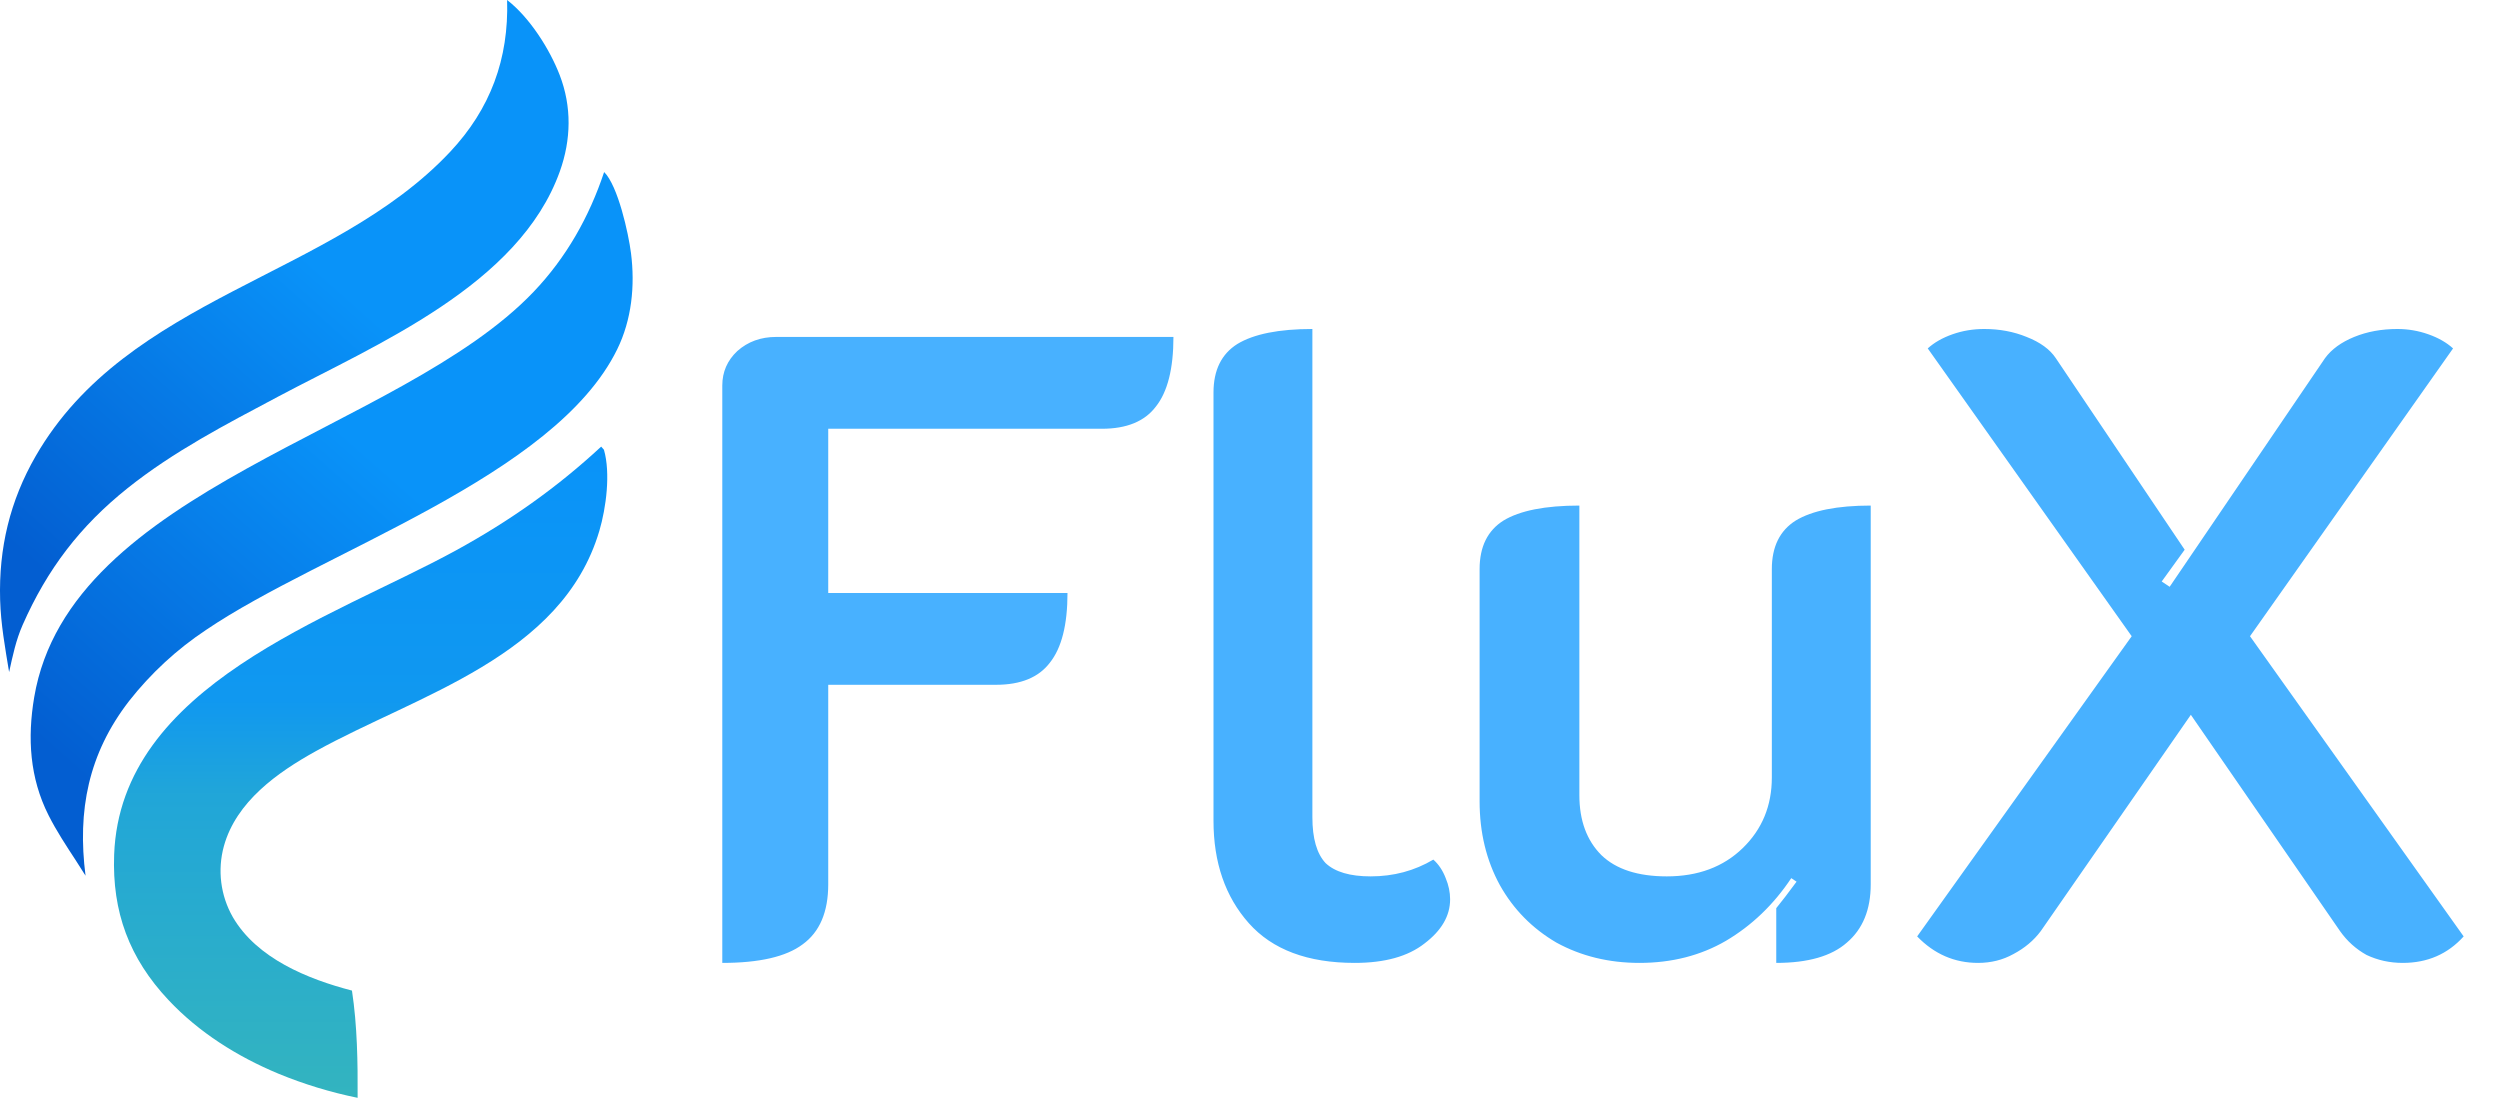
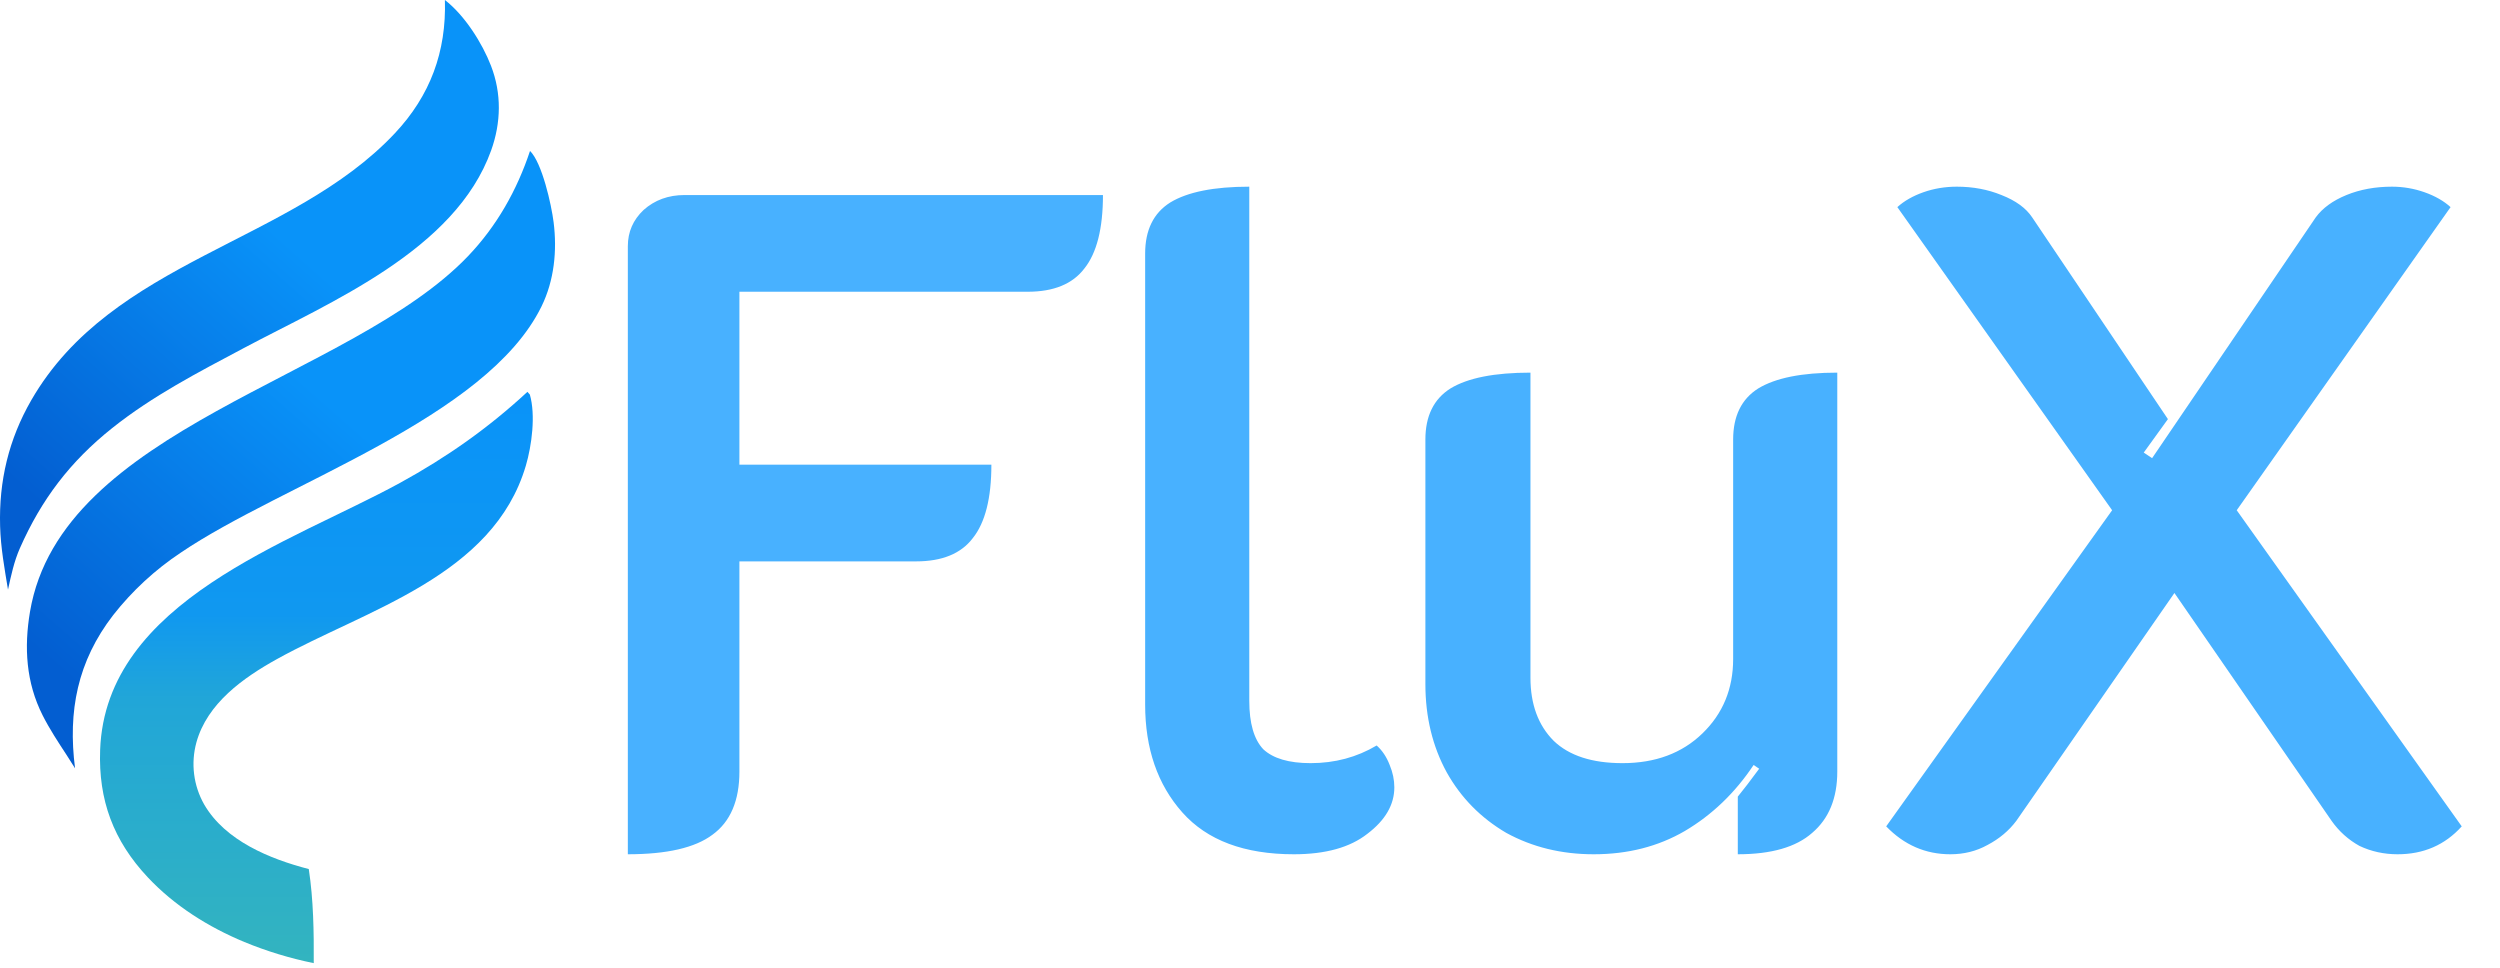
- <svg xmlns="http://www.w3.org/2000/svg" width="555" height="244" viewBox="0 0 555 244" fill="none">
-   <path d="M133.462 99.148L134.074 99.845C135.579 105.044 134.557 112.76 133.058 117.838C124.798 145.807 92.745 154.212 70.09 166.772C61.569 171.497 52.428 177.968 49.7 187.855C48.248 193.15 48.956 198.799 51.67 203.571C57 212.758 68.299 217.354 78.135 219.909C79.32 227.724 79.437 235.826 79.391 243.716C73.375 242.49 67.489 240.697 61.812 238.358C52.722 234.572 44.164 229.214 37.397 222.001C28.699 212.735 24.875 202.459 25.34 189.757C26.722 152.026 73.568 137.335 101.23 122.185C113.058 115.707 123.568 108.314 133.462 99.148Z" fill="url(#paint0_linear_1_97)" />
-   <path d="M134.118 38.193C137.182 41.224 139.523 51.785 140.083 56.209C140.998 63.432 140.249 70.965 137.017 77.554C123.097 105.931 71.585 122.328 45.761 139.832C39.251 144.152 33.474 149.491 28.648 155.635C19.609 167.334 17.144 179.953 18.99 194.408L16.844 191.031C14.71 187.768 12.531 184.466 10.775 180.983C6.585 172.68 6.068 163.82 7.591 154.794C15.452 108.201 88.688 95.966 118.445 64.801C125.704 57.199 130.81 48.144 134.118 38.193Z" fill="url(#paint1_linear_1_97)" />
-   <path d="M112.579 -7.62939e-06C117.579 3.873 122.019 10.884 124.245 16.648C126.954 23.662 126.808 31.005 124.278 38.068C115.23 63.324 83.652 76.402 61.687 88.078C50.173 94.198 38.6 100.178 28.357 108.347C17.774 116.787 10.491 126.351 5.035 138.715C3.548 142.084 2.809 145.618 2.024 149.2C1.14 143.849 0.183 138.593 0.028 133.153C-0.298 121.709 2.202 111.171 7.934 101.232C28.369 65.802 73.735 61.547 99.888 33.754C108.892 24.186 112.972 13.042 112.579 -7.62939e-06Z" fill="url(#paint2_linear_1_97)" />
-   <path d="M160.348 85.58C160.348 82.575 161.459 80.027 163.68 77.936C166.032 75.845 168.907 74.8 172.304 74.8H260.504C260.504 81.856 259.197 87.017 256.584 90.284C254.101 93.551 250.116 95.184 244.628 95.184H183.868V131.64H236.984C236.984 138.696 235.677 143.857 233.064 147.124C230.581 150.391 226.596 152.024 221.108 152.024H183.868V196.32C183.868 202.461 181.973 206.904 178.184 209.648C174.525 212.392 168.58 213.764 160.348 213.764V85.58ZM300.757 213.764C290.304 213.764 282.464 210.824 277.237 204.944C272.011 199.064 269.397 191.485 269.397 182.208V87.148C269.397 82.183 271.161 78.589 274.689 76.368C278.348 74.147 283.901 73.036 291.349 73.036V181.424C291.349 186.128 292.329 189.525 294.289 191.616C296.38 193.576 299.712 194.556 304.285 194.556C309.381 194.556 314.02 193.315 318.201 190.832C319.378 191.877 320.292 193.249 320.945 194.948C321.599 196.516 321.925 198.084 321.925 199.652C321.925 203.311 320.031 206.577 316.242 209.452C312.583 212.327 307.422 213.764 300.757 213.764ZM415.3 196.32C415.3 201.939 413.536 206.251 410.008 209.256C406.61 212.261 401.384 213.764 394.328 213.764V201.612C395.504 200.175 397.006 198.215 398.836 195.732L397.66 194.948C393.74 200.828 388.905 205.467 383.156 208.864C377.537 212.131 371.134 213.764 363.948 213.764C357.153 213.764 351.012 212.261 345.524 209.256C340.166 206.12 335.985 201.873 332.98 196.516C329.974 191.028 328.472 184.821 328.472 177.896V126.348C328.472 121.383 330.236 117.789 333.764 115.568C337.422 113.347 343.041 112.236 350.62 112.236V176.524C350.62 182.143 352.253 186.585 355.52 189.852C358.786 192.988 363.621 194.556 370.024 194.556C376.949 194.556 382.568 192.465 386.88 188.284C391.192 184.103 393.348 178.876 393.348 172.604V126.348C393.348 121.383 395.112 117.789 398.64 115.568C402.298 113.347 407.852 112.236 415.3 112.236V196.32ZM439.132 213.764C433.905 213.764 429.397 211.804 425.608 207.884L473.236 141.244L427.96 77.348C429.397 76.041 431.227 74.996 433.448 74.212C435.669 73.428 438.021 73.036 440.504 73.036C443.901 73.036 447.037 73.624 449.912 74.8C452.917 75.976 455.073 77.544 456.38 79.504L484.996 122.036L479.9 129.092L481.664 130.268L516.16 79.504C517.597 77.544 519.753 75.976 522.628 74.8C525.503 73.624 528.704 73.036 532.232 73.036C534.584 73.036 536.871 73.428 539.092 74.212C541.313 74.996 543.143 76.041 544.58 77.348L499.5 141.244L546.932 207.884C543.404 211.804 538.896 213.764 533.408 213.764C530.533 213.764 527.855 213.176 525.372 212C523.02 210.693 521.06 208.929 519.492 206.708L486.368 158.688L453.048 206.708C451.48 208.799 449.455 210.497 446.972 211.804C444.62 213.111 442.007 213.764 439.132 213.764Z" fill="#48B1FF" />
+ <svg xmlns="http://www.w3.org/2000/svg" width="527" height="204" viewBox="0 0 527 204" fill="none">
+   <path d="M111.182 82.597L111.692 83.178C112.946 87.509 112.095 93.936 110.846 98.167C103.965 121.467 77.263 128.469 58.389 138.932C51.291 142.868 43.676 148.259 41.403 156.495C40.194 160.907 40.784 165.613 43.044 169.588C47.485 177.242 56.898 181.07 65.092 183.199C66.079 189.709 66.177 196.459 66.138 203.032C61.126 202.01 56.223 200.517 51.494 198.568C43.921 195.414 36.792 190.951 31.154 184.941C23.908 177.222 20.722 168.662 21.11 158.08C22.261 126.648 61.287 114.409 84.331 101.788C94.185 96.392 102.94 90.233 111.182 82.597Z" fill="url(#paint0_linear_4_25)" />
+   <path d="M111.729 31.817C114.282 34.343 116.232 43.14 116.699 46.826C117.461 52.843 116.837 59.119 114.144 64.607C102.548 88.248 59.635 101.908 38.122 116.489C32.699 120.088 27.886 124.536 23.866 129.654C16.336 139.4 14.282 149.913 15.82 161.955L14.033 159.141C12.255 156.423 10.439 153.672 8.976 150.771C5.486 143.854 5.055 136.473 6.324 128.953C12.873 90.139 73.883 79.946 98.672 53.984C104.719 47.651 108.974 40.107 111.729 31.817Z" fill="url(#paint1_linear_4_25)" />
+   <path d="M93.785 0C97.951 3.226 101.65 9.068 103.504 13.869C105.761 19.712 105.64 25.829 103.532 31.713C95.994 52.753 69.688 63.648 51.389 73.375C41.797 78.473 32.156 83.455 23.623 90.26C14.807 97.291 8.739 105.259 4.194 115.559C2.956 118.366 2.34 121.31 1.686 124.293C0.95 119.836 0.152 115.457 0.023 110.925C-0.248 101.391 1.834 92.613 6.61 84.333C23.633 54.817 61.426 51.272 83.213 28.12C90.715 20.148 94.114 10.865 93.785 0Z" fill="url(#paint2_linear_4_25)" />
+   <path d="M132.348 51.895C132.348 48.89 133.459 46.342 135.68 44.251C138.032 42.161 140.907 41.115 144.304 41.115H232.504C232.504 48.171 231.197 53.333 228.584 56.599C226.101 59.866 222.116 61.499 216.628 61.499H155.868V97.955H208.984C208.984 105.011 207.677 110.173 205.064 113.439C202.581 116.706 198.596 118.339 193.108 118.339H155.868V162.635C155.868 168.777 153.973 173.219 150.184 175.963C146.525 178.707 140.58 180.079 132.348 180.079V51.895ZM272.757 180.079C262.304 180.079 254.464 177.139 249.237 171.259C244.011 165.379 241.397 157.801 241.397 148.523V53.463C241.397 48.498 243.161 44.905 246.689 42.683C250.348 40.462 255.901 39.351 263.349 39.351V147.739C263.349 152.443 264.329 155.841 266.289 157.931C268.38 159.891 271.712 160.871 276.285 160.871C281.381 160.871 286.02 159.63 290.201 157.147C291.378 158.193 292.292 159.565 292.945 161.263C293.599 162.831 293.925 164.399 293.925 165.967C293.925 169.626 292.031 172.893 288.242 175.767C284.583 178.642 279.422 180.079 272.757 180.079ZM387.3 162.635C387.3 168.254 385.536 172.566 382.008 175.571C378.61 178.577 373.384 180.079 366.328 180.079V167.927C367.504 166.49 369.006 164.53 370.836 162.047L369.66 161.263C365.74 167.143 360.905 171.782 355.156 175.179C349.537 178.446 343.134 180.079 335.948 180.079C329.153 180.079 323.012 178.577 317.524 175.571C312.166 172.435 307.985 168.189 304.98 162.831C301.974 157.343 300.472 151.137 300.472 144.211V92.663C300.472 87.698 302.236 84.105 305.764 81.883C309.422 79.662 315.041 78.551 322.62 78.551V142.839C322.62 148.458 324.253 152.901 327.52 156.167C330.786 159.303 335.621 160.871 342.024 160.871C348.949 160.871 354.568 158.781 358.88 154.599C363.192 150.418 365.348 145.191 365.348 138.919V92.663C365.348 87.698 367.112 84.105 370.64 81.883C374.298 79.662 379.852 78.551 387.3 78.551V162.635ZM411.132 180.079C405.905 180.079 401.397 178.119 397.608 174.199L445.236 107.559L399.96 43.663C401.397 42.357 403.227 41.311 405.448 40.527C407.669 39.743 410.021 39.351 412.504 39.351C415.901 39.351 419.037 39.939 421.912 41.115C424.917 42.291 427.073 43.859 428.38 45.819L456.996 88.351L451.9 95.407L453.664 96.583L488.16 45.819C489.597 43.859 491.753 42.291 494.628 41.115C497.503 39.939 500.704 39.351 504.232 39.351C506.584 39.351 508.871 39.743 511.092 40.527C513.313 41.311 515.143 42.357 516.58 43.663L471.5 107.559L518.932 174.199C515.404 178.119 510.896 180.079 505.408 180.079C502.533 180.079 499.855 179.491 497.372 178.315C495.02 177.009 493.06 175.245 491.492 173.023L458.368 125.003L425.048 173.023C423.48 175.114 421.455 176.813 418.972 178.119C416.62 179.426 414.007 180.079 411.132 180.079Z" fill="#48B1FF" />
  <defs>
-     <linearGradient id="paint0_linear_1_97" x1="80.058" y1="99.148" x2="80.058" y2="243.716" gradientUnits="userSpaceOnUse">
+     <linearGradient id="paint0_linear_4_25" x1="66.694" y1="82.597" x2="66.694" y2="203.032" gradientUnits="userSpaceOnUse">
      <stop stop-color="#0993F9" />
      <stop offset="0.389" stop-color="#1098F0" />
      <stop offset="0.537" stop-color="#21A6D8" />
      <stop offset="1" stop-color="#33B4BF" />
    </linearGradient>
-     <linearGradient id="paint1_linear_1_97" x1="86.821" y1="105.214" x2="23.559" y2="177.084" gradientUnits="userSpaceOnUse">
+     <linearGradient id="paint1_linear_4_25" x1="72.327" y1="87.65" x2="19.626" y2="147.523" gradientUnits="userSpaceOnUse">
      <stop stop-color="#0993F9" />
      <stop offset="1" stop-color="#035ED1" />
    </linearGradient>
-     <linearGradient id="paint2_linear_1_97" x1="75.576" y1="64.011" x2="15.073" y2="131.988" gradientUnits="userSpaceOnUse">
+     <linearGradient id="paint2_linear_4_25" x1="62.959" y1="53.326" x2="12.557" y2="109.955" gradientUnits="userSpaceOnUse">
      <stop stop-color="#0993F9" />
      <stop offset="1" stop-color="#035ED1" />
    </linearGradient>
  </defs>
</svg>
